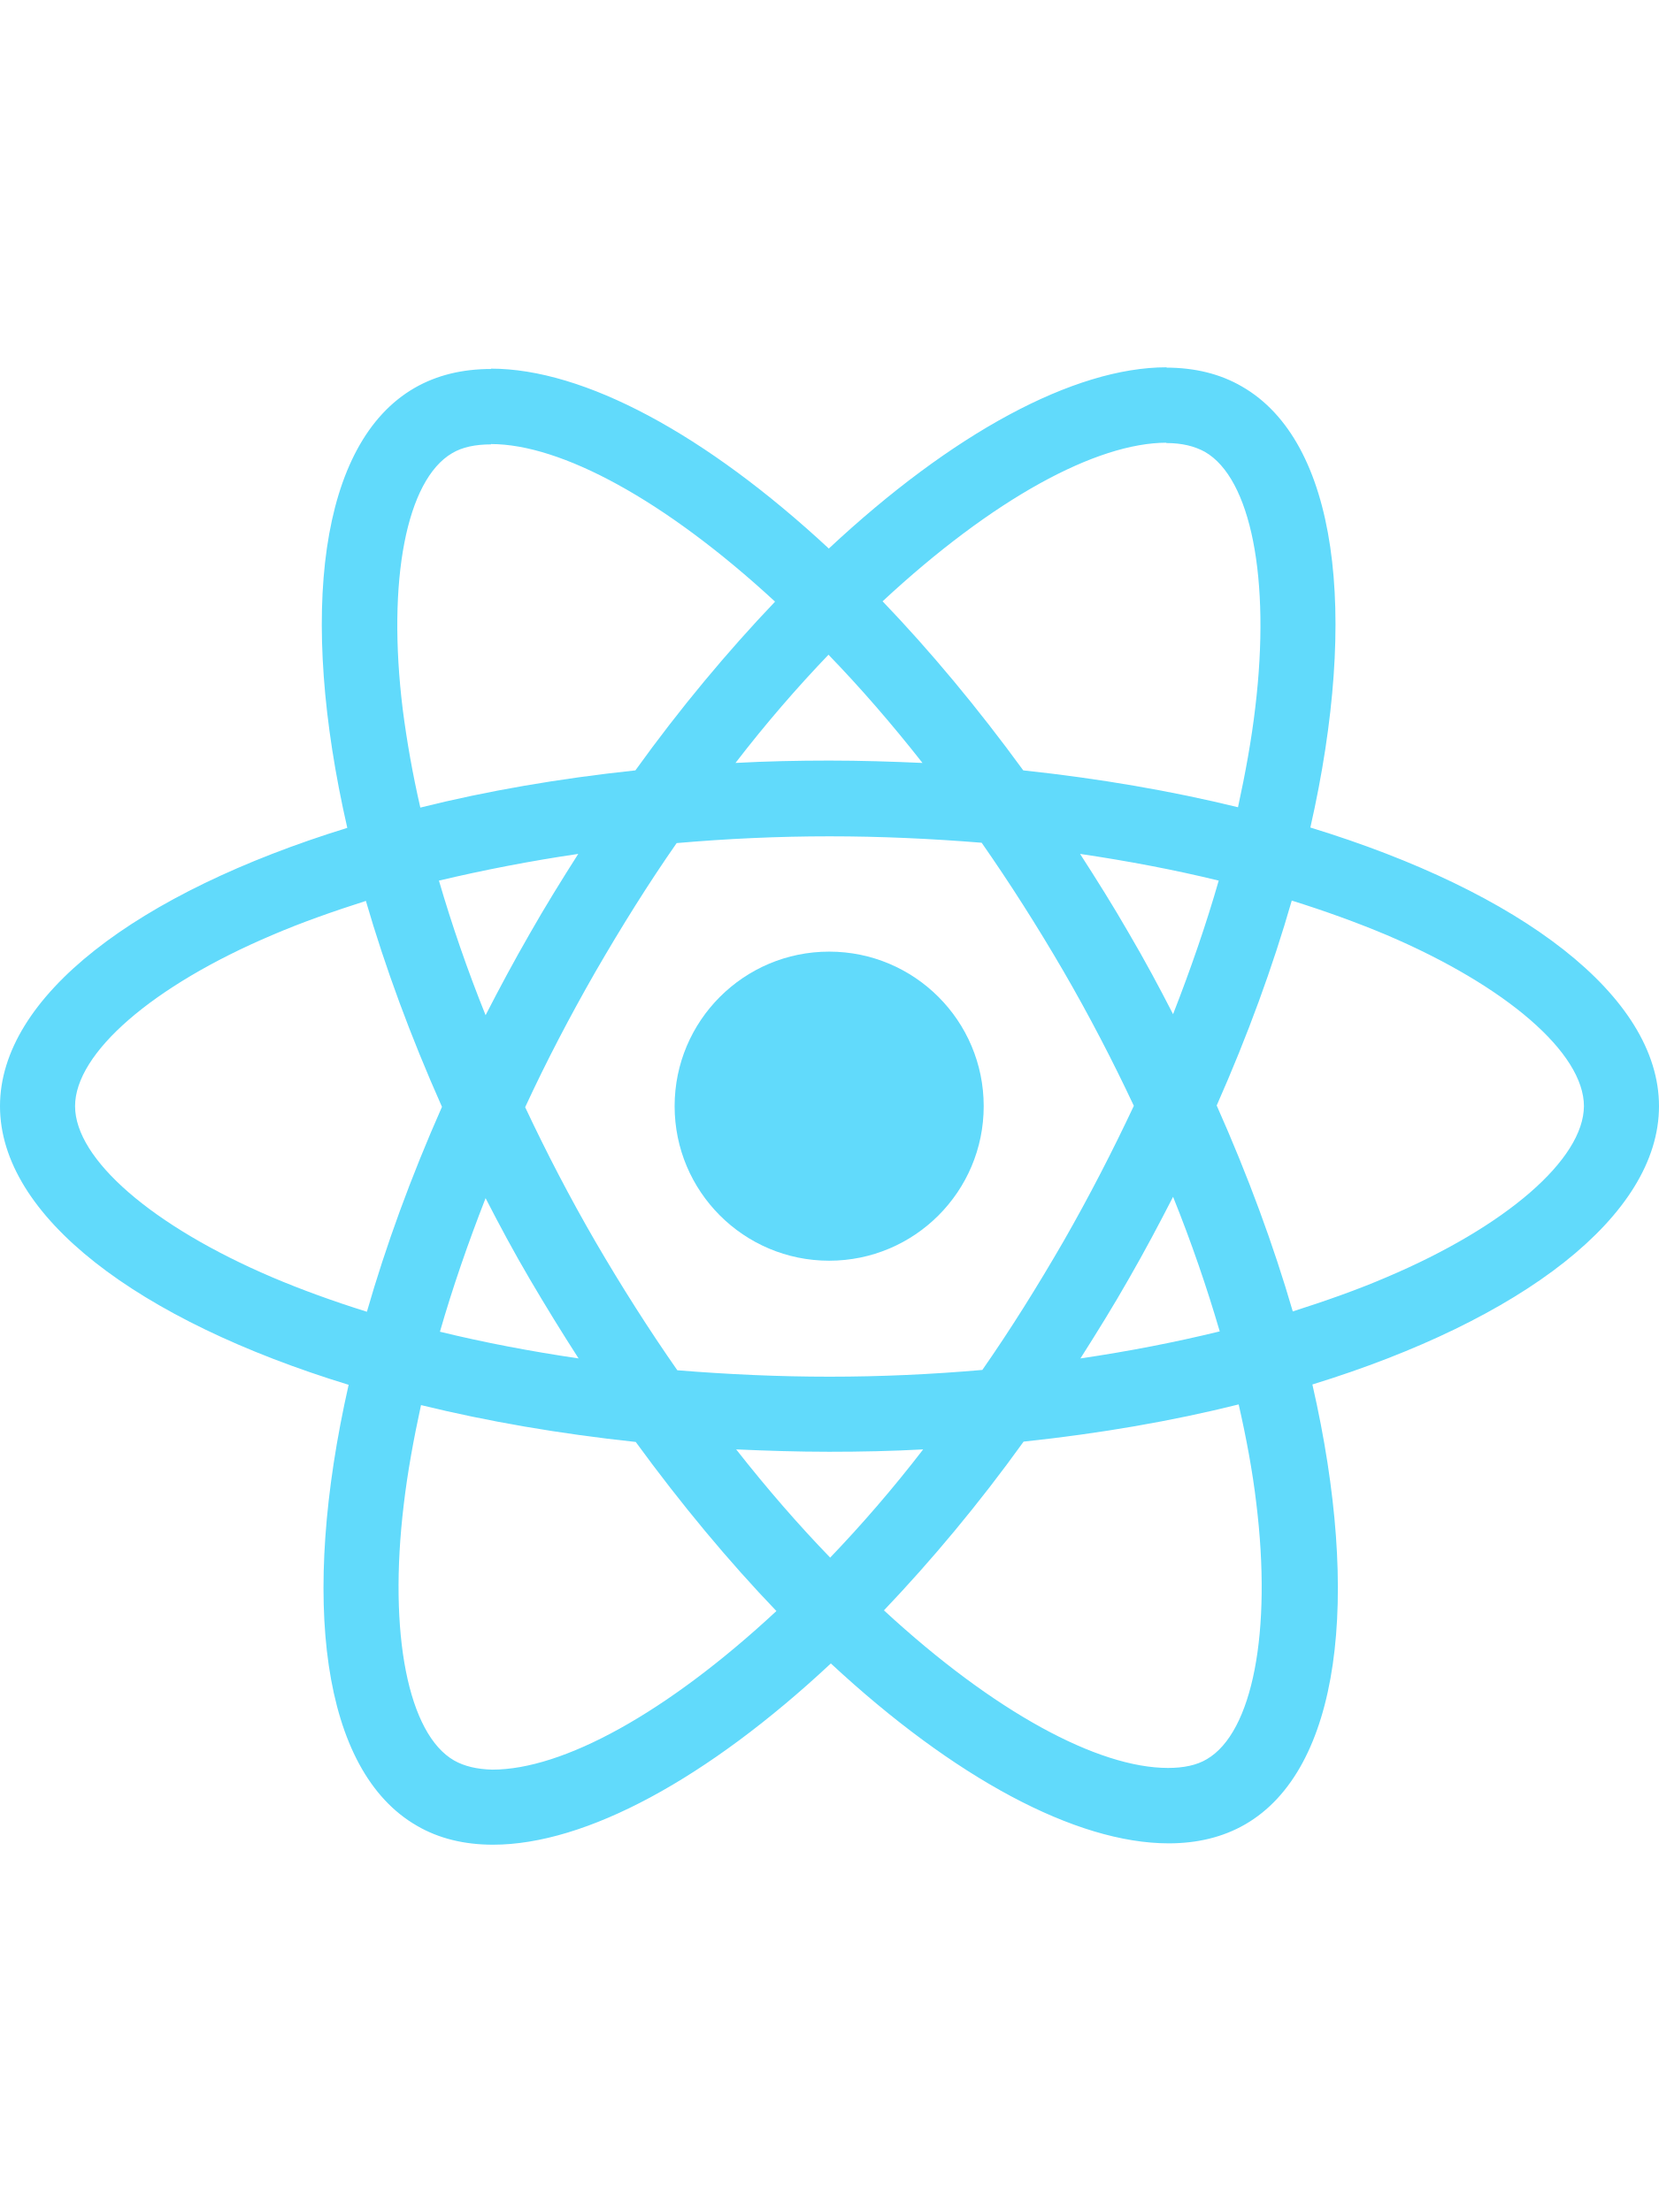
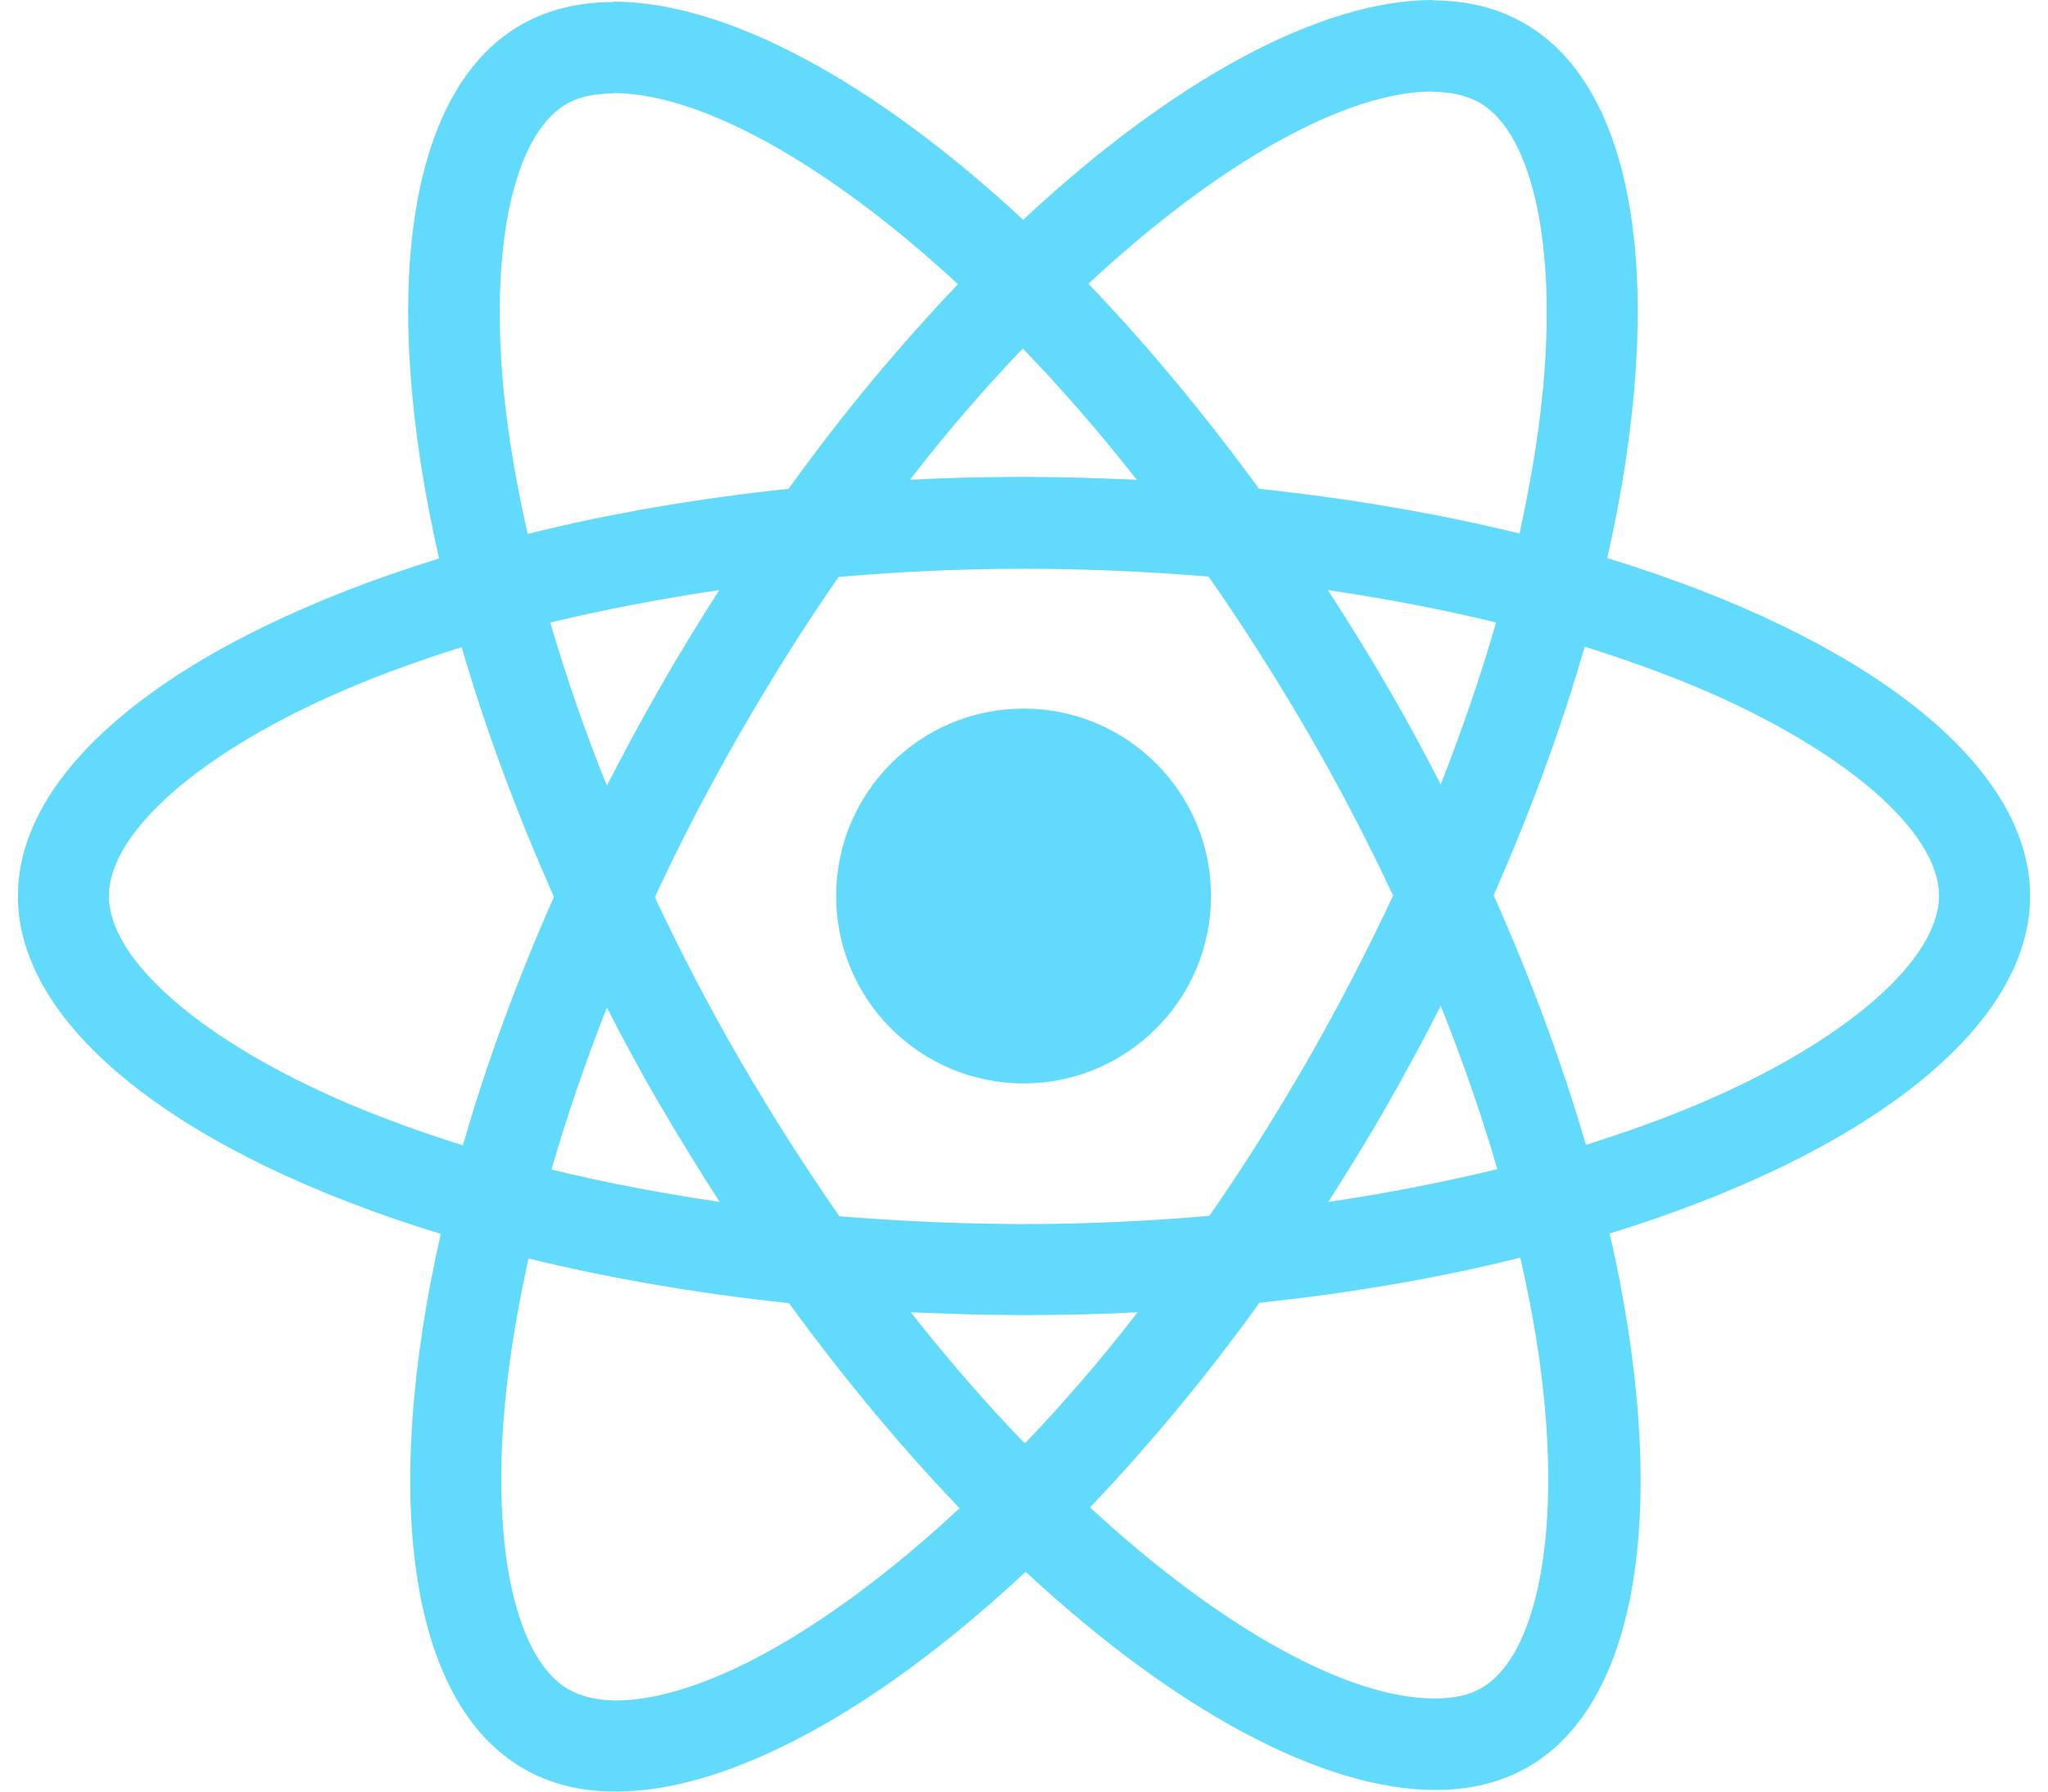
- <svg xmlns="http://www.w3.org/2000/svg" height="40" viewBox="175.7 78 490.6 436.9" width="30">
+ <svg xmlns="http://www.w3.org/2000/svg" height="35" viewBox="175.7 78 490.6 436.9" width="40">
  <g fill="#61dafb">
    <path d="m666.3 296.5c0-32.5-40.7-63.3-103.1-82.4 14.4-63.6 8-114.2-20.2-130.4-6.5-3.8-14.1-5.6-22.4-5.6v22.3c4.6 0 8.3.9 11.4 2.6 13.6 7.8 19.5 37.5 14.9 75.7-1.1 9.4-2.9 19.3-5.1 29.4-19.6-4.8-41-8.5-63.5-10.9-13.5-18.5-27.5-35.3-41.6-50 32.6-30.3 63.2-46.9 84-46.9v-22.3c-27.5 0-63.5 19.6-99.9 53.6-36.4-33.8-72.4-53.2-99.9-53.2v22.3c20.7 0 51.4 16.5 84 46.6-14 14.7-28 31.4-41.3 49.9-22.6 2.4-44 6.1-63.6 11-2.3-10-4-19.7-5.2-29-4.7-38.2 1.1-67.9 14.6-75.8 3-1.8 6.9-2.6 11.5-2.6v-22.3c-8.4 0-16 1.8-22.6 5.6-28.1 16.2-34.4 66.7-19.9 130.1-62.2 19.2-102.7 49.9-102.7 82.3 0 32.5 40.7 63.3 103.1 82.4-14.4 63.6-8 114.2 20.2 130.4 6.5 3.8 14.1 5.6 22.5 5.6 27.5 0 63.5-19.6 99.9-53.6 36.4 33.8 72.4 53.2 99.9 53.2 8.4 0 16-1.8 22.6-5.6 28.1-16.2 34.4-66.7 19.9-130.1 62-19.1 102.5-49.9 102.5-82.3zm-130.2-66.7c-3.7 12.9-8.3 26.2-13.5 39.5-4.1-8-8.4-16-13.1-24-4.6-8-9.5-15.8-14.4-23.4 14.2 2.1 27.9 4.7 41 7.9zm-45.8 106.5c-7.8 13.5-15.8 26.3-24.1 38.2-14.9 1.3-30 2-45.2 2-15.1 0-30.2-.7-45-1.9-8.3-11.9-16.4-24.6-24.2-38-7.6-13.1-14.5-26.4-20.8-39.8 6.2-13.4 13.2-26.8 20.7-39.9 7.8-13.5 15.8-26.3 24.1-38.2 14.9-1.3 30-2 45.2-2 15.1 0 30.2.7 45 1.9 8.3 11.9 16.4 24.6 24.2 38 7.6 13.1 14.5 26.4 20.8 39.8-6.3 13.4-13.2 26.8-20.7 39.9zm32.3-13c5.4 13.4 10 26.8 13.8 39.8-13.1 3.2-26.9 5.9-41.2 8 4.9-7.7 9.8-15.6 14.4-23.7 4.6-8 8.9-16.1 13-24.1zm-101.4 106.7c-9.3-9.6-18.6-20.3-27.8-32 9 .4 18.2.7 27.5.7 9.4 0 18.7-.2 27.8-.7-9 11.7-18.3 22.4-27.5 32zm-74.4-58.9c-14.2-2.1-27.9-4.7-41-7.9 3.7-12.9 8.3-26.2 13.5-39.5 4.1 8 8.4 16 13.1 24s9.5 15.8 14.4 23.4zm73.9-208.1c9.3 9.6 18.6 20.3 27.8 32-9-.4-18.2-.7-27.5-.7-9.4 0-18.7.2-27.8.7 9-11.7 18.3-22.4 27.5-32zm-74 58.9c-4.9 7.7-9.8 15.6-14.4 23.7-4.6 8-8.9 16-13 24-5.4-13.4-10-26.8-13.8-39.8 13.1-3.1 26.9-5.8 41.2-7.9zm-90.5 125.2c-35.4-15.1-58.3-34.9-58.3-50.6s22.9-35.6 58.3-50.6c8.6-3.7 18-7 27.7-10.1 5.7 19.6 13.2 40 22.5 60.9-9.2 20.8-16.6 41.1-22.2 60.6-9.9-3.1-19.3-6.5-28-10.2zm53.8 142.9c-13.6-7.8-19.5-37.5-14.9-75.7 1.1-9.4 2.9-19.3 5.1-29.4 19.6 4.8 41 8.5 63.5 10.9 13.5 18.5 27.5 35.3 41.6 50-32.6 30.3-63.2 46.9-84 46.9-4.5-.1-8.3-1-11.3-2.7zm237.2-76.2c4.7 38.2-1.1 67.9-14.6 75.8-3 1.8-6.9 2.6-11.5 2.6-20.7 0-51.4-16.5-84-46.6 14-14.7 28-31.4 41.3-49.9 22.6-2.4 44-6.1 63.6-11 2.3 10.1 4.1 19.8 5.2 29.1zm38.5-66.7c-8.6 3.7-18 7-27.7 10.1-5.7-19.6-13.2-40-22.5-60.9 9.2-20.8 16.6-41.1 22.2-60.6 9.9 3.1 19.3 6.5 28.1 10.2 35.4 15.1 58.3 34.9 58.3 50.6-.1 15.7-23 35.6-58.4 50.6z" />
    <circle cx="420.9" cy="296.5" r="45.7" />
  </g>
</svg>
